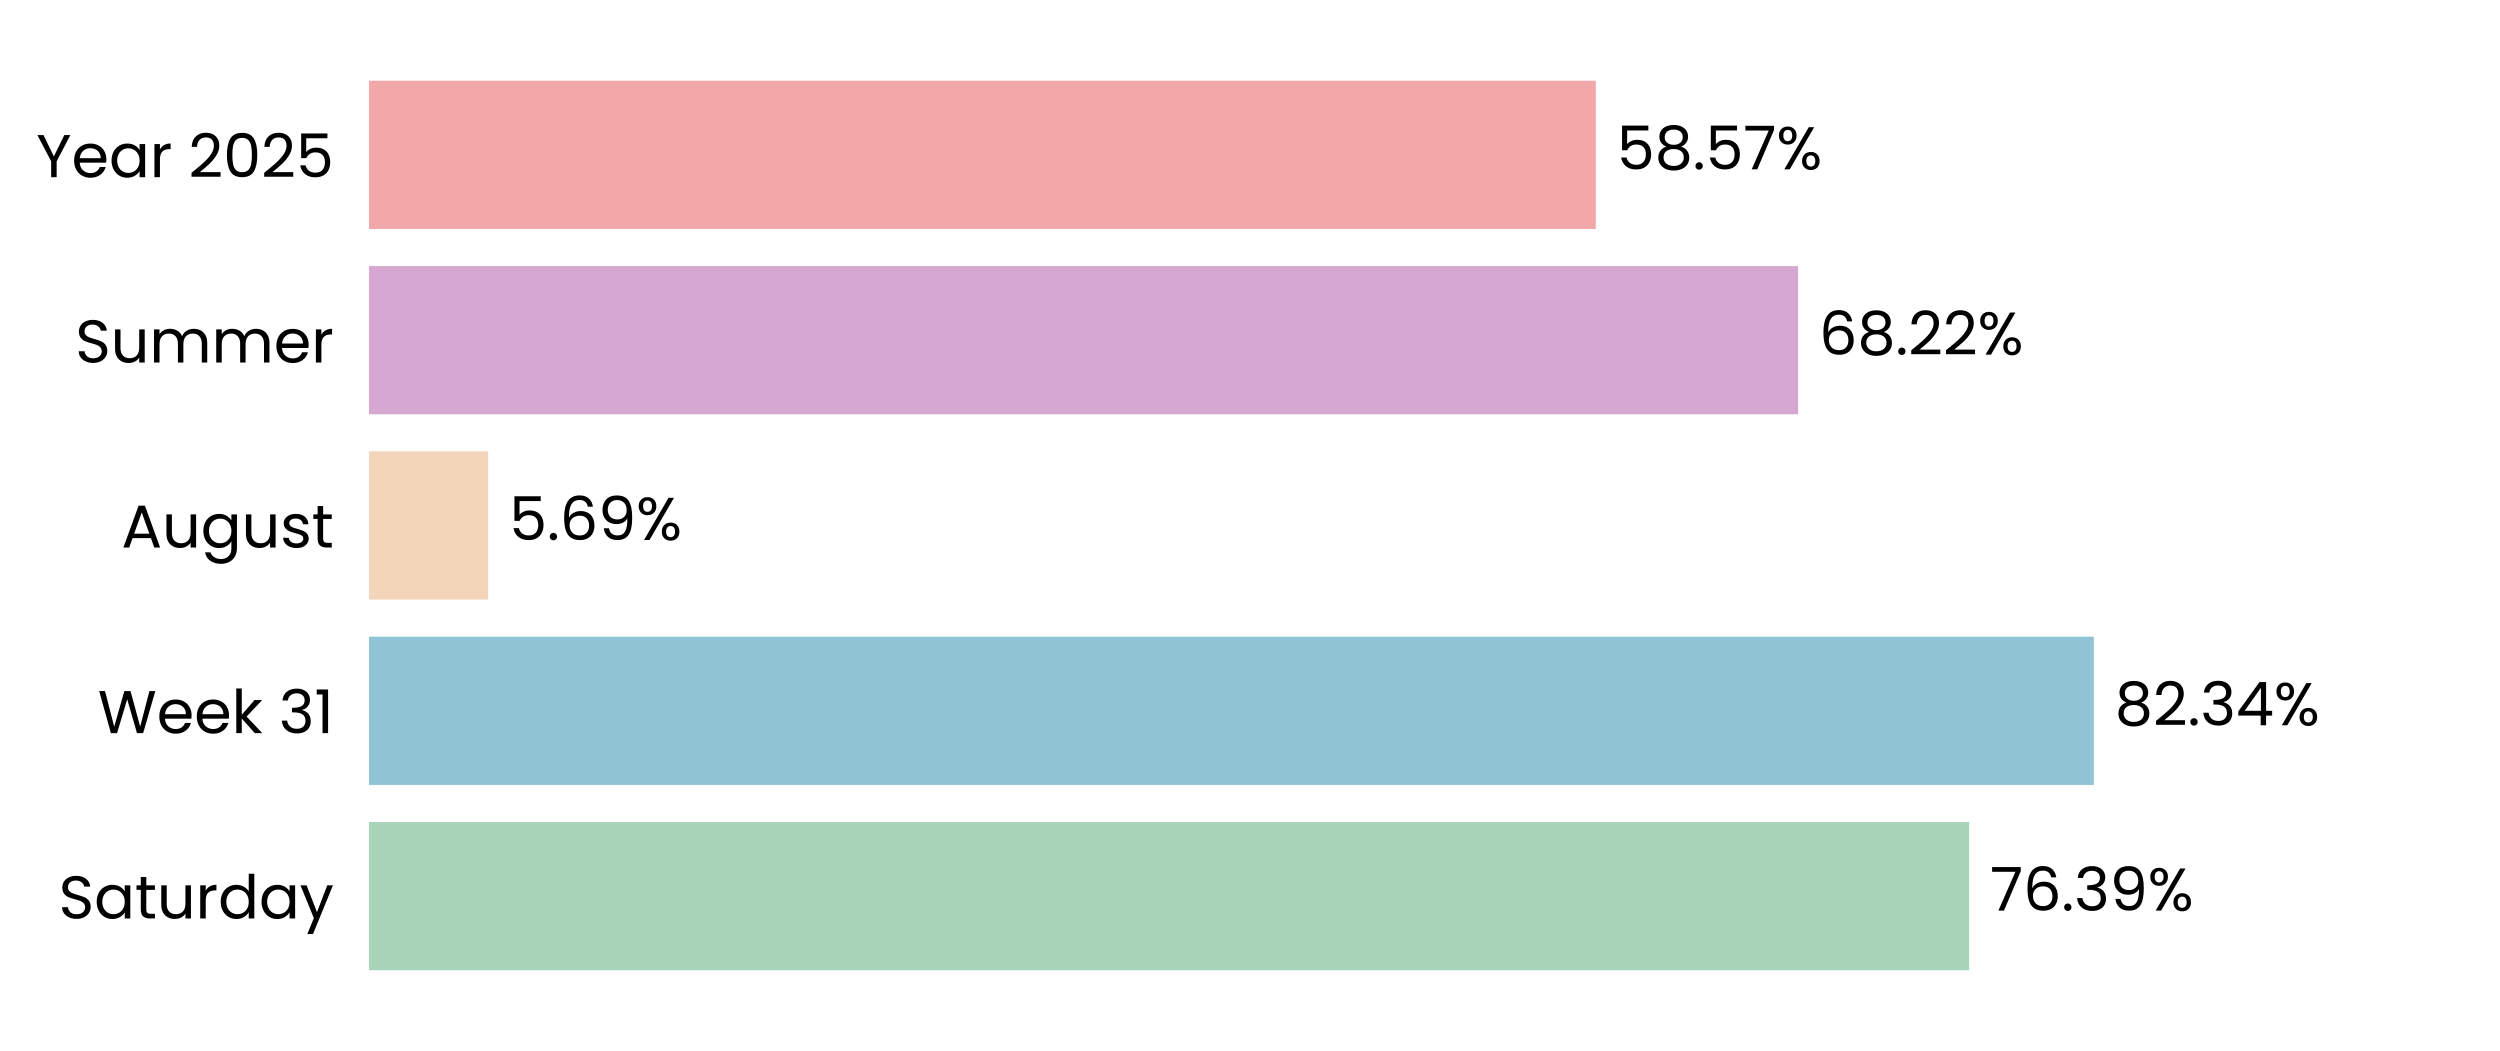
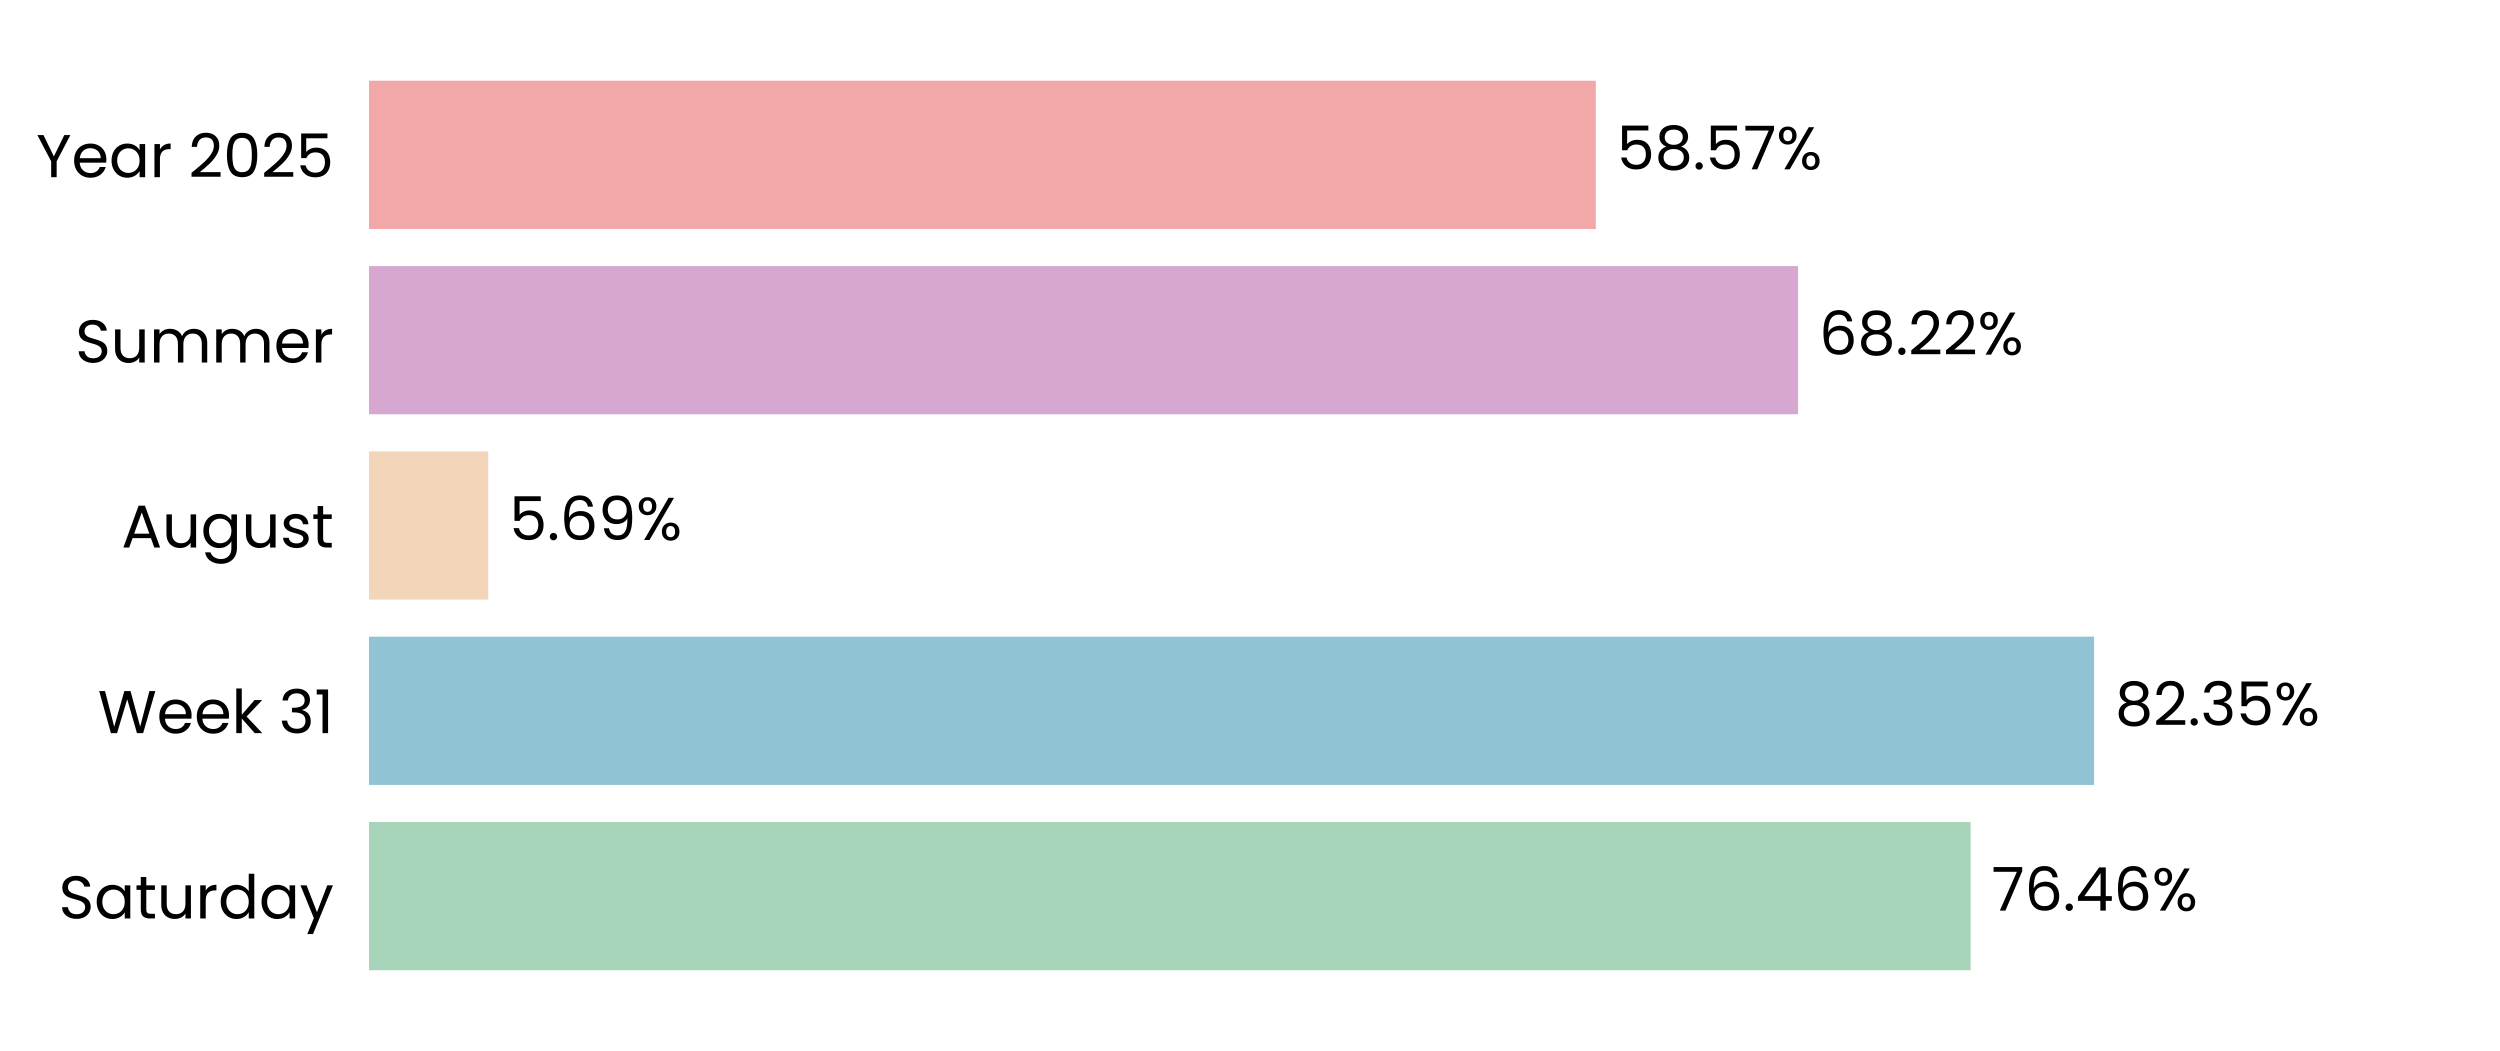
<svg xmlns="http://www.w3.org/2000/svg" xmlns:xlink="http://www.w3.org/1999/xlink" width="496.691pt" height="208.8pt" viewBox="0 0 496.691 208.8" version="1.1">
  <defs>
    <style type="text/css">*{stroke-linejoin: round; stroke-linecap: butt}</style>
  </defs>
  <g id="figure_1">
    <g id="patch_1">
      <path d="M 0 208.8  L 496.691 208.8  L 496.691 0  L 0 0  L 0 208.8  z " style="fill: none" />
    </g>
    <g id="axes_1">
      <g id="patch_2">
        <path d="M 73.311 201.6  L 489.491 201.6  L 489.491 7.2  L 73.311 7.2  L 73.311 201.6  z " style="fill: none" />
      </g>
      <g id="patch_3">
-         <path d="M 73.311 192.764  L 391.227 192.764  L 391.227 163.309  L 73.311 163.309  z " clip-path="url(#pe2eec921d6)" style="fill: #a8d5ba" />
+         <path d="M 73.311 192.764  L 391.516 192.764  L 391.516 163.309  L 73.311 163.309  z " clip-path="url(#pd7e547bb1e)" style="fill: #a8d5ba" />
      </g>
      <g id="patch_4">
-         <path d="M 73.311 155.945  L 415.999 155.945  L 415.999 126.491  L 73.311 126.491  z " clip-path="url(#pe2eec921d6)" style="fill: #90c3d4" />
+         <path d="M 73.311 155.945  L 416.04 155.945  L 416.04 126.491  L 73.311 126.491  z " clip-path="url(#pd7e547bb1e)" style="fill: #90c3d4" />
      </g>
      <g id="patch_5">
-         <path d="M 73.311 119.127  L 96.992 119.127  L 96.992 89.673  L 73.311 89.673  z " clip-path="url(#pe2eec921d6)" style="fill: #f3d6ba" />
+         <path d="M 73.311 119.127  L 97.001 119.127  L 97.001 89.673  L 73.311 89.673  z " clip-path="url(#pd7e547bb1e)" style="fill: #f3d6ba" />
      </g>
      <g id="patch_6">
-         <path d="M 73.311 82.309  L 357.236 82.309  L 357.236 52.855  L 73.311 52.855  z " clip-path="url(#pe2eec921d6)" style="fill: #d6a8d1" />
+         <path d="M 73.311 82.309  L 357.239 82.309  L 357.239 52.855  L 73.311 52.855  z " clip-path="url(#pd7e547bb1e)" style="fill: #d6a8d1" />
      </g>
      <g id="patch_7">
-         <path d="M 73.311 45.491  L 317.049 45.491  L 317.049 16.036  L 73.311 16.036  z " clip-path="url(#pe2eec921d6)" style="fill: #f2a8a8" />
+         <path d="M 73.311 45.491  L 317.05 45.491  L 317.05 16.036  L 73.311 16.036  z " clip-path="url(#pd7e547bb1e)" style="fill: #f2a8a8" />
      </g>
      <g id="matplotlib.axis_1">
        <g id="ytick_1">
          <g id="text_1">
            <g transform="translate(11.65312 182.4764) scale(0.12 -0.12)">
              <defs>
                <path id="Poppins-Regular-53" d="M 1907 -45  Q 1466 -45 1117 112  Q 768 269 569 547  Q 371 826 365 1190  L 986 1190  Q 1018 877 1245 662  Q 1472 448 1907 448  Q 2323 448 2563 656  Q 2803 864 2803 1190  Q 2803 1446 2662 1606  Q 2522 1766 2310 1849  Q 2099 1933 1741 2029  Q 1299 2144 1033 2259  Q 768 2374 579 2620  Q 390 2867 390 3283  Q 390 3648 576 3929  Q 762 4211 1098 4364  Q 1434 4518 1869 4518  Q 2496 4518 2896 4204  Q 3296 3891 3347 3373  L 2707 3373  Q 2675 3629 2438 3824  Q 2202 4019 1811 4019  Q 1446 4019 1216 3830  Q 986 3642 986 3302  Q 986 3059 1123 2905  Q 1261 2752 1462 2672  Q 1664 2592 2029 2490  Q 2470 2368 2739 2249  Q 3008 2131 3200 1884  Q 3392 1638 3392 1216  Q 3392 890 3219 602  Q 3046 314 2707 134  Q 2368 -45 1907 -45  z " transform="scale(0.015625)" />
                <path id="Poppins-Regular-61" d="M 275 1766  Q 275 2304 492 2710  Q 710 3117 1091 3341  Q 1472 3565 1939 3565  Q 2400 3565 2739 3366  Q 3078 3168 3245 2867  L 3245 3507  L 3834 3507  L 3834 0  L 3245 0  L 3245 653  Q 3072 346 2729 144  Q 2387 -58 1933 -58  Q 1466 -58 1088 172  Q 710 403 492 819  Q 275 1235 275 1766  z M 3245 1760  Q 3245 2157 3085 2451  Q 2925 2746 2653 2902  Q 2381 3059 2054 3059  Q 1728 3059 1459 2905  Q 1190 2752 1030 2457  Q 870 2163 870 1766  Q 870 1363 1030 1065  Q 1190 768 1459 611  Q 1728 454 2054 454  Q 2381 454 2653 611  Q 2925 768 3085 1065  Q 3245 1363 3245 1760  z " transform="scale(0.015625)" />
                <path id="Poppins-Regular-74" d="M 1203 3027  L 1203 960  Q 1203 704 1312 598  Q 1421 493 1690 493  L 2118 493  L 2118 0  L 1594 0  Q 1107 0 864 224  Q 621 448 621 960  L 621 3027  L 166 3027  L 166 3507  L 621 3507  L 621 4390  L 1203 4390  L 1203 3507  L 2118 3507  L 2118 3027  L 1203 3027  z " transform="scale(0.015625)" />
                <path id="Poppins-Regular-75" d="M 3603 3507  L 3603 0  L 3021 0  L 3021 518  Q 2854 250 2556 99  Q 2259 -51 1901 -51  Q 1491 -51 1164 118  Q 838 288 649 627  Q 461 966 461 1453  L 461 3507  L 1037 3507  L 1037 1530  Q 1037 1011 1299 732  Q 1562 454 2016 454  Q 2483 454 2752 742  Q 3021 1030 3021 1581  L 3021 3507  L 3603 3507  z " transform="scale(0.015625)" />
                <path id="Poppins-Regular-72" d="M 1075 2938  Q 1229 3238 1513 3404  Q 1798 3571 2208 3571  L 2208 2970  L 2054 2970  Q 1075 2970 1075 1907  L 1075 0  L 493 0  L 493 3507  L 1075 3507  L 1075 2938  z " transform="scale(0.015625)" />
                <path id="Poppins-Regular-64" d="M 275 1766  Q 275 2304 492 2710  Q 710 3117 1091 3341  Q 1472 3565 1946 3565  Q 2355 3565 2707 3376  Q 3059 3187 3245 2880  L 3245 4736  L 3834 4736  L 3834 0  L 3245 0  L 3245 659  Q 3072 346 2733 144  Q 2394 -58 1939 -58  Q 1472 -58 1091 172  Q 710 403 492 819  Q 275 1235 275 1766  z M 3245 1760  Q 3245 2157 3085 2451  Q 2925 2746 2653 2902  Q 2381 3059 2054 3059  Q 1728 3059 1459 2905  Q 1190 2752 1030 2457  Q 870 2163 870 1766  Q 870 1363 1030 1065  Q 1190 768 1459 611  Q 1728 454 2054 454  Q 2381 454 2653 611  Q 2925 768 3085 1065  Q 3245 1363 3245 1760  z " transform="scale(0.015625)" />
                <path id="Poppins-Regular-79" d="M 3514 3507  L 1402 -1651  L 800 -1651  L 1491 38  L 77 3507  L 723 3507  L 1824 666  L 2912 3507  L 3514 3507  z " transform="scale(0.015625)" />
              </defs>
              <use xlink:href="#Poppins-Regular-53" />
              <use xlink:href="#Poppins-Regular-61" transform="translate(58.7 0)" />
              <use xlink:href="#Poppins-Regular-74" transform="translate(126.3 0)" />
              <use xlink:href="#Poppins-Regular-75" transform="translate(162.7 0)" />
              <use xlink:href="#Poppins-Regular-72" transform="translate(226.7 0)" />
              <use xlink:href="#Poppins-Regular-64" transform="translate(264 0)" />
              <use xlink:href="#Poppins-Regular-61" transform="translate(331.5999 0)" />
              <use xlink:href="#Poppins-Regular-79" transform="translate(399.1999 0)" />
            </g>
          </g>
        </g>
        <g id="ytick_2">
          <g id="text_2">
            <g transform="translate(19.42687 145.6582) scale(0.12 -0.12)">
              <defs>
                <path id="Poppins-Regular-57" d="M 6099 4461  L 4806 0  L 4154 0  L 3117 3590  L 2042 0  L 1395 -6  L 147 4461  L 768 4461  L 1741 678  L 2816 4461  L 3469 4461  L 4493 691  L 5472 4461  L 6099 4461  z " transform="scale(0.015625)" />
                <path id="Poppins-Regular-65" d="M 3693 1888  Q 3693 1722 3674 1536  L 870 1536  Q 902 1018 1225 726  Q 1549 435 2010 435  Q 2387 435 2640 611  Q 2893 787 2995 1082  L 3622 1082  Q 3482 576 3059 259  Q 2637 -58 2010 -58  Q 1510 -58 1116 166  Q 723 390 499 803  Q 275 1216 275 1760  Q 275 2304 492 2713  Q 710 3123 1104 3344  Q 1498 3565 2010 3565  Q 2509 3565 2893 3347  Q 3277 3130 3485 2749  Q 3693 2368 3693 1888  z M 3091 2010  Q 3091 2342 2944 2582  Q 2797 2822 2544 2947  Q 2291 3072 1984 3072  Q 1542 3072 1232 2790  Q 922 2509 877 2010  L 3091 2010  z " transform="scale(0.015625)" />
                <path id="Poppins-Regular-6b" d="M 2451 0  L 1075 1549  L 1075 0  L 493 0  L 493 4736  L 1075 4736  L 1075 1952  L 2426 3507  L 3238 3507  L 1587 1760  L 3245 0  L 2451 0  z " transform="scale(0.015625)" />
                <path id="Poppins-Regular-20" transform="scale(0.015625)" />
                <path id="Poppins-Regular-33" d="M 384 3462  Q 429 4051 838 4384  Q 1248 4717 1901 4717  Q 2336 4717 2653 4560  Q 2970 4403 3133 4134  Q 3296 3866 3296 3526  Q 3296 3130 3069 2842  Q 2842 2554 2477 2470  L 2477 2438  Q 2893 2336 3136 2035  Q 3379 1734 3379 1248  Q 3379 883 3212 592  Q 3046 301 2713 134  Q 2381 -32 1914 -32  Q 1235 -32 800 323  Q 365 678 314 1331  L 877 1331  Q 922 947 1190 704  Q 1459 461 1907 461  Q 2355 461 2588 694  Q 2822 928 2822 1299  Q 2822 1779 2502 1990  Q 2182 2202 1536 2202  L 1389 2202  L 1389 2688  L 1542 2688  Q 2131 2694 2432 2883  Q 2733 3072 2733 3469  Q 2733 3808 2512 4013  Q 2291 4218 1882 4218  Q 1485 4218 1241 4013  Q 998 3808 954 3462  L 384 3462  z " transform="scale(0.015625)" />
                <path id="Poppins-Regular-31" d="M 243 4096  L 243 4627  L 1446 4627  L 1446 0  L 858 0  L 858 4096  L 243 4096  z " transform="scale(0.015625)" />
              </defs>
              <use xlink:href="#Poppins-Regular-57" />
              <use xlink:href="#Poppins-Regular-65" transform="translate(97.59999 0)" />
              <use xlink:href="#Poppins-Regular-65" transform="translate(159.6 0)" />
              <use xlink:href="#Poppins-Regular-6b" transform="translate(221.6 0)" />
              <use xlink:href="#Poppins-Regular-20" transform="translate(273.0999 0)" />
              <use xlink:href="#Poppins-Regular-33" transform="translate(299.7999 0)" />
              <use xlink:href="#Poppins-Regular-31" transform="translate(358.6999 0)" />
            </g>
          </g>
        </g>
        <g id="ytick_3">
          <g id="text_3">
            <g transform="translate(24.11812 108.78) scale(0.12 -0.12)">
              <defs>
                <path id="Poppins-Regular-41" d="M 3130 992  L 1184 992  L 826 0  L 211 0  L 1824 4435  L 2496 4435  L 4102 0  L 3488 0  L 3130 992  z M 2963 1466  L 2157 3718  L 1350 1466  L 2963 1466  z " transform="scale(0.015625)" />
                <path id="Poppins-Regular-67" d="M 1939 3565  Q 2394 3565 2736 3366  Q 3078 3168 3245 2867  L 3245 3507  L 3834 3507  L 3834 -77  Q 3834 -557 3629 -931  Q 3424 -1306 3043 -1517  Q 2662 -1728 2157 -1728  Q 1466 -1728 1005 -1401  Q 544 -1075 461 -512  L 1037 -512  Q 1133 -832 1433 -1027  Q 1734 -1222 2157 -1222  Q 2637 -1222 2941 -921  Q 3245 -621 3245 -77  L 3245 659  Q 3072 352 2733 147  Q 2394 -58 1939 -58  Q 1472 -58 1091 172  Q 710 403 492 819  Q 275 1235 275 1766  Q 275 2304 492 2710  Q 710 3117 1091 3341  Q 1472 3565 1939 3565  z M 3245 1760  Q 3245 2157 3085 2451  Q 2925 2746 2653 2902  Q 2381 3059 2054 3059  Q 1728 3059 1459 2905  Q 1190 2752 1030 2457  Q 870 2163 870 1766  Q 870 1363 1030 1065  Q 1190 768 1459 611  Q 1728 454 2054 454  Q 2381 454 2653 611  Q 2925 768 3085 1065  Q 3245 1363 3245 1760  z " transform="scale(0.015625)" />
                <path id="Poppins-Regular-73" d="M 1734 -58  Q 1331 -58 1011 80  Q 691 218 505 464  Q 320 710 301 1030  L 902 1030  Q 928 768 1149 601  Q 1370 435 1728 435  Q 2061 435 2253 582  Q 2445 730 2445 954  Q 2445 1184 2240 1296  Q 2035 1408 1606 1517  Q 1216 1619 969 1724  Q 723 1830 547 2038  Q 371 2246 371 2586  Q 371 2854 531 3078  Q 691 3302 985 3433  Q 1280 3565 1658 3565  Q 2240 3565 2598 3270  Q 2957 2976 2982 2464  L 2400 2464  Q 2381 2739 2179 2905  Q 1978 3072 1638 3072  Q 1325 3072 1139 2937  Q 954 2803 954 2586  Q 954 2413 1066 2301  Q 1178 2189 1347 2121  Q 1517 2054 1818 1971  Q 2195 1869 2432 1769  Q 2669 1670 2838 1472  Q 3008 1274 3014 954  Q 3014 666 2854 435  Q 2694 205 2403 73  Q 2112 -58 1734 -58  z " transform="scale(0.015625)" />
              </defs>
              <use xlink:href="#Poppins-Regular-41" />
              <use xlink:href="#Poppins-Regular-75" transform="translate(67.39999 0)" />
              <use xlink:href="#Poppins-Regular-67" transform="translate(131.4 0)" />
              <use xlink:href="#Poppins-Regular-75" transform="translate(199 0)" />
              <use xlink:href="#Poppins-Regular-73" transform="translate(263 0)" />
              <use xlink:href="#Poppins-Regular-74" transform="translate(315.2 0)" />
            </g>
          </g>
        </g>
        <g id="ytick_4">
          <g id="text_4">
            <g transform="translate(14.95125 72.02182) scale(0.12 -0.12)">
              <defs>
                <path id="Poppins-Regular-6d" d="M 4710 3571  Q 5120 3571 5440 3401  Q 5760 3232 5945 2893  Q 6131 2554 6131 2067  L 6131 0  L 5555 0  L 5555 1984  Q 5555 2509 5296 2787  Q 5037 3066 4595 3066  Q 4141 3066 3872 2774  Q 3603 2483 3603 1933  L 3603 0  L 3027 0  L 3027 1984  Q 3027 2509 2768 2787  Q 2509 3066 2067 3066  Q 1613 3066 1344 2774  Q 1075 2483 1075 1933  L 1075 0  L 493 0  L 493 3507  L 1075 3507  L 1075 3002  Q 1248 3277 1539 3424  Q 1830 3571 2182 3571  Q 2624 3571 2963 3372  Q 3302 3174 3469 2790  Q 3616 3162 3955 3366  Q 4294 3571 4710 3571  z " transform="scale(0.015625)" />
              </defs>
              <use xlink:href="#Poppins-Regular-53" />
              <use xlink:href="#Poppins-Regular-75" transform="translate(58.7 0)" />
              <use xlink:href="#Poppins-Regular-6d" transform="translate(122.7 0)" />
              <use xlink:href="#Poppins-Regular-6d" transform="translate(225.7 0)" />
              <use xlink:href="#Poppins-Regular-65" transform="translate(328.7 0)" />
              <use xlink:href="#Poppins-Regular-72" transform="translate(390.6999 0)" />
            </g>
          </g>
        </g>
        <g id="ytick_5">
          <g id="text_5">
            <g transform="translate(7.2 35.20364) scale(0.12 -0.12)">
              <defs>
                <path id="Poppins-Regular-59" d="M 3616 4461  L 2163 1683  L 2163 0  L 1581 0  L 1581 1683  L 122 4461  L 768 4461  L 1869 2202  L 2970 4461  L 3616 4461  z " transform="scale(0.015625)" />
                <path id="Poppins-Regular-32" d="M 326 467  Q 1139 1120 1600 1539  Q 2061 1958 2377 2416  Q 2694 2874 2694 3315  Q 2694 3731 2492 3971  Q 2291 4211 1843 4211  Q 1408 4211 1168 3939  Q 928 3667 909 3213  L 346 3213  Q 371 3930 780 4320  Q 1190 4710 1837 4710  Q 2496 4710 2883 4345  Q 3270 3981 3270 3341  Q 3270 2810 2953 2307  Q 2637 1805 2233 1424  Q 1830 1043 1203 538  L 3405 538  L 3405 51  L 326 51  L 326 467  z " transform="scale(0.015625)" />
                <path id="Poppins-Regular-30" d="M 397 2362  Q 397 3462 755 4080  Q 1114 4698 2010 4698  Q 2899 4698 3257 4080  Q 3616 3462 3616 2362  Q 3616 1242 3257 621  Q 2899 0 2010 0  Q 1114 0 755 621  Q 397 1242 397 2362  z M 3040 2362  Q 3040 2918 2966 3305  Q 2893 3693 2665 3929  Q 2438 4166 2010 4166  Q 1574 4166 1347 3929  Q 1120 3693 1046 3305  Q 973 2918 973 2362  Q 973 1786 1046 1395  Q 1120 1005 1347 768  Q 1574 531 2010 531  Q 2438 531 2665 768  Q 2893 1005 2966 1395  Q 3040 1786 3040 2362  z " transform="scale(0.015625)" />
                <path id="Poppins-Regular-35" d="M 3347 4122  L 1101 4122  L 1101 2662  Q 1248 2867 1536 2998  Q 1824 3130 2157 3130  Q 2688 3130 3021 2909  Q 3354 2688 3498 2339  Q 3642 1990 3642 1600  Q 3642 1139 3469 774  Q 3296 410 2941 198  Q 2586 -13 2061 -13  Q 1389 -13 973 332  Q 557 678 467 1254  L 1037 1254  Q 1120 890 1389 685  Q 1658 480 2067 480  Q 2573 480 2829 784  Q 3085 1088 3085 1587  Q 3085 2086 2829 2358  Q 2573 2630 2074 2630  Q 1734 2630 1481 2467  Q 1229 2304 1114 2022  L 563 2022  L 563 4634  L 3347 4634  L 3347 4122  z " transform="scale(0.015625)" />
              </defs>
              <use xlink:href="#Poppins-Regular-59" />
              <use xlink:href="#Poppins-Regular-65" transform="translate(58.39999 0)" />
              <use xlink:href="#Poppins-Regular-61" transform="translate(120.4 0)" />
              <use xlink:href="#Poppins-Regular-72" transform="translate(188 0)" />
              <use xlink:href="#Poppins-Regular-20" transform="translate(225.3 0)" />
              <use xlink:href="#Poppins-Regular-32" transform="translate(252 0)" />
              <use xlink:href="#Poppins-Regular-30" transform="translate(309.4999 0)" />
              <use xlink:href="#Poppins-Regular-32" transform="translate(372.2999 0)" />
              <use xlink:href="#Poppins-Regular-35" transform="translate(429.7999 0)" />
            </g>
          </g>
        </g>
      </g>
      <g id="text_6">
-         <g transform="translate(395.3883 180.9164) scale(0.12 -0.12)">
+         <g transform="translate(395.6773 180.9164) scale(0.12 -0.12)">
          <defs>
            <path id="Poppins-Regular-37" d="M 3245 4173  L 1466 0  L 877 0  L 2682 4115  L 211 4115  L 211 4614  L 3245 4614  L 3245 4173  z " transform="scale(0.015625)" />
            <path id="Poppins-Regular-36" d="M 2976 3526  Q 2835 4237 2099 4237  Q 1530 4237 1248 3798  Q 966 3360 973 2355  Q 1120 2688 1462 2877  Q 1805 3066 2227 3066  Q 2886 3066 3280 2656  Q 3674 2246 3674 1523  Q 3674 1088 3504 742  Q 3334 397 2992 192  Q 2650 -13 2163 -13  Q 1504 -13 1133 281  Q 762 576 614 1094  Q 467 1613 467 2374  Q 467 4723 2106 4723  Q 2733 4723 3091 4384  Q 3450 4045 3514 3526  L 2976 3526  z M 2106 2573  Q 1830 2573 1587 2461  Q 1344 2349 1193 2121  Q 1043 1894 1043 1568  Q 1043 1082 1324 778  Q 1606 474 2131 474  Q 2579 474 2844 752  Q 3110 1030 3110 1504  Q 3110 2003 2854 2288  Q 2598 2573 2106 2573  z " transform="scale(0.015625)" />
            <path id="Poppins-Regular-2e" d="M 678 -38  Q 512 -38 397 77  Q 282 192 282 358  Q 282 525 397 640  Q 512 755 678 755  Q 838 755 950 640  Q 1062 525 1062 358  Q 1062 192 950 77  Q 838 -38 678 -38  z " transform="scale(0.015625)" />
-             <path id="Poppins-Regular-39" d="M 1146 1242  Q 1210 877 1443 678  Q 1677 480 2074 480  Q 2605 480 2857 896  Q 3110 1312 3098 2298  Q 2963 2010 2649 1846  Q 2336 1683 1952 1683  Q 1523 1683 1187 1859  Q 851 2035 659 2374  Q 467 2714 467 3194  Q 467 3878 864 4297  Q 1261 4717 1990 4717  Q 2886 4717 3248 4134  Q 3610 3552 3610 2400  Q 3610 1594 3466 1069  Q 3322 544 2979 269  Q 2637 -6 2042 -6  Q 1389 -6 1024 346  Q 659 698 608 1242  L 1146 1242  z M 2048 2176  Q 2477 2176 2752 2441  Q 3027 2707 3027 3162  Q 3027 3642 2758 3936  Q 2490 4230 2003 4230  Q 1555 4230 1289 3948  Q 1024 3667 1024 3206  Q 1024 2739 1286 2457  Q 1549 2176 2048 2176  z " transform="scale(0.015625)" />
+             <path id="Poppins-Regular-34" d="M 256 1030  L 256 1472  L 2502 4582  L 3200 4582  L 3200 1536  L 3840 1536  L 3840 1030  L 3200 1030  L 3200 0  L 2624 0  L 2624 1030  L 256 1030  z M 2650 3974  L 928 1536  L 2650 1536  L 2650 3974  z " transform="scale(0.015625)" />
            <path id="Poppins-Regular-25" d="M 269 3584  Q 269 4019 531 4278  Q 794 4538 1203 4538  Q 1613 4538 1875 4278  Q 2138 4019 2138 3584  Q 2138 3142 1875 2883  Q 1613 2624 1203 2624  Q 794 2624 531 2883  Q 269 3142 269 3584  z M 4006 4467  L 1414 0  L 838 0  L 3430 4467  L 4006 4467  z M 1203 4179  Q 986 4179 861 4028  Q 736 3878 736 3584  Q 736 3290 861 3136  Q 986 2982 1203 2982  Q 1421 2982 1549 3139  Q 1677 3296 1677 3584  Q 1677 3878 1549 4028  Q 1421 4179 1203 4179  z M 2720 883  Q 2720 1325 2982 1584  Q 3245 1843 3654 1843  Q 4064 1843 4323 1584  Q 4582 1325 4582 883  Q 4582 448 4323 185  Q 4064 -77 3654 -77  Q 3245 -77 2982 182  Q 2720 442 2720 883  z M 3648 1478  Q 3430 1478 3302 1328  Q 3174 1178 3174 883  Q 3174 595 3302 444  Q 3430 294 3648 294  Q 3866 294 3994 444  Q 4122 595 4122 883  Q 4122 1178 3994 1328  Q 3866 1478 3648 1478  z " transform="scale(0.015625)" />
          </defs>
          <use xlink:href="#Poppins-Regular-37" />
          <use xlink:href="#Poppins-Regular-36" transform="translate(54.59999 0)" />
          <use xlink:href="#Poppins-Regular-2e" transform="translate(118.1 0)" />
-           <use xlink:href="#Poppins-Regular-33" transform="translate(139.1 0)" />
-           <use xlink:href="#Poppins-Regular-39" transform="translate(198 0)" />
-           <use xlink:href="#Poppins-Regular-25" transform="translate(260.9999 0)" />
+           <use xlink:href="#Poppins-Regular-34" transform="translate(139.1 0)" />
+           <use xlink:href="#Poppins-Regular-36" transform="translate(202 0)" />
+           <use xlink:href="#Poppins-Regular-25" transform="translate(265.4999 0)" />
        </g>
      </g>
      <g id="text_7">
-         <g transform="translate(420.1609 144.0982) scale(0.12 -0.12)">
+         <g transform="translate(420.2022 144.0982) scale(0.12 -0.12)">
          <defs>
            <path id="Poppins-Regular-38" d="M 1242 2406  Q 883 2547 691 2816  Q 499 3085 499 3469  Q 499 3814 672 4092  Q 845 4371 1187 4534  Q 1530 4698 2016 4698  Q 2502 4698 2844 4534  Q 3187 4371 3363 4092  Q 3539 3814 3539 3469  Q 3539 3098 3340 2819  Q 3142 2541 2797 2406  Q 3194 2285 3427 1981  Q 3661 1677 3661 1248  Q 3661 832 3456 521  Q 3251 211 2876 41  Q 2502 -128 2016 -128  Q 1530 -128 1162 41  Q 794 211 589 521  Q 384 832 384 1248  Q 384 1677 614 1984  Q 845 2291 1242 2406  z M 2976 3398  Q 2976 3789 2720 4000  Q 2464 4211 2016 4211  Q 1574 4211 1318 4000  Q 1062 3789 1062 3392  Q 1062 3034 1328 2816  Q 1594 2598 2016 2598  Q 2445 2598 2710 2819  Q 2976 3040 2976 3398  z M 2016 2150  Q 1542 2150 1241 1929  Q 941 1709 941 1267  Q 941 858 1232 608  Q 1523 358 2016 358  Q 2509 358 2797 608  Q 3085 858 3085 1267  Q 3085 1696 2790 1923  Q 2496 2150 2016 2150  z " transform="scale(0.015625)" />
-             <path id="Poppins-Regular-34" d="M 256 1030  L 256 1472  L 2502 4582  L 3200 4582  L 3200 1536  L 3840 1536  L 3840 1030  L 3200 1030  L 3200 0  L 2624 0  L 2624 1030  L 256 1030  z M 2650 3974  L 928 1536  L 2650 1536  L 2650 3974  z " transform="scale(0.015625)" />
          </defs>
          <use xlink:href="#Poppins-Regular-38" />
          <use xlink:href="#Poppins-Regular-32" transform="translate(63.09999 0)" />
          <use xlink:href="#Poppins-Regular-2e" transform="translate(120.6 0)" />
          <use xlink:href="#Poppins-Regular-33" transform="translate(141.6 0)" />
-           <use xlink:href="#Poppins-Regular-34" transform="translate(200.5 0)" />
-           <use xlink:href="#Poppins-Regular-25" transform="translate(263.3999 0)" />
+           <use xlink:href="#Poppins-Regular-35" transform="translate(200.5 0)" />
+           <use xlink:href="#Poppins-Regular-25" transform="translate(263.2999 0)" />
        </g>
      </g>
      <g id="text_8">
-         <g transform="translate(101.1535 107.28) scale(0.12 -0.12)">
+         <g transform="translate(101.1629 107.28) scale(0.12 -0.12)">
+           <defs>
+             <path id="Poppins-Regular-39" d="M 1146 1242  Q 1210 877 1443 678  Q 1677 480 2074 480  Q 2605 480 2857 896  Q 3110 1312 3098 2298  Q 2963 2010 2649 1846  Q 2336 1683 1952 1683  Q 1523 1683 1187 1859  Q 851 2035 659 2374  Q 467 2714 467 3194  Q 467 3878 864 4297  Q 1261 4717 1990 4717  Q 2886 4717 3248 4134  Q 3610 3552 3610 2400  Q 3610 1594 3466 1069  Q 3322 544 2979 269  Q 2637 -6 2042 -6  Q 1389 -6 1024 346  Q 659 698 608 1242  L 1146 1242  z M 2048 2176  Q 2477 2176 2752 2441  Q 3027 2707 3027 3162  Q 3027 3642 2758 3936  Q 2490 4230 2003 4230  Q 1555 4230 1289 3948  Q 1024 3667 1024 3206  Q 1024 2739 1286 2457  Q 1549 2176 2048 2176  z " transform="scale(0.015625)" />
+           </defs>
          <use xlink:href="#Poppins-Regular-35" />
          <use xlink:href="#Poppins-Regular-2e" transform="translate(62.79999 0)" />
          <use xlink:href="#Poppins-Regular-36" transform="translate(83.79997 0)" />
          <use xlink:href="#Poppins-Regular-39" transform="translate(147.3 0)" />
          <use xlink:href="#Poppins-Regular-25" transform="translate(210.2999 0)" />
        </g>
      </g>
      <g id="text_9">
-         <g transform="translate(361.3978 70.46182) scale(0.12 -0.12)">
+         <g transform="translate(361.4009 70.46182) scale(0.12 -0.12)">
          <use xlink:href="#Poppins-Regular-36" />
          <use xlink:href="#Poppins-Regular-38" transform="translate(63.49999 0)" />
          <use xlink:href="#Poppins-Regular-2e" transform="translate(126.6 0)" />
          <use xlink:href="#Poppins-Regular-32" transform="translate(147.6 0)" />
          <use xlink:href="#Poppins-Regular-32" transform="translate(205.0999 0)" />
          <use xlink:href="#Poppins-Regular-25" transform="translate(262.5999 0)" />
        </g>
      </g>
      <g id="text_10">
-         <g transform="translate(321.2107 33.64364) scale(0.12 -0.12)">
+         <g transform="translate(321.2115 33.64364) scale(0.12 -0.12)">
          <use xlink:href="#Poppins-Regular-35" />
          <use xlink:href="#Poppins-Regular-38" transform="translate(62.79999 0)" />
          <use xlink:href="#Poppins-Regular-2e" transform="translate(125.9 0)" />
          <use xlink:href="#Poppins-Regular-35" transform="translate(146.9 0)" />
          <use xlink:href="#Poppins-Regular-37" transform="translate(209.7 0)" />
          <use xlink:href="#Poppins-Regular-25" transform="translate(264.2999 0)" />
        </g>
      </g>
    </g>
  </g>
  <defs>
-     <clipPath id="pe2eec921d6">
+     <clipPath id="pd7e547bb1e">
      <rect x="73.311" y="7.2" width="416.18" height="194.4" />
    </clipPath>
  </defs>
</svg>
